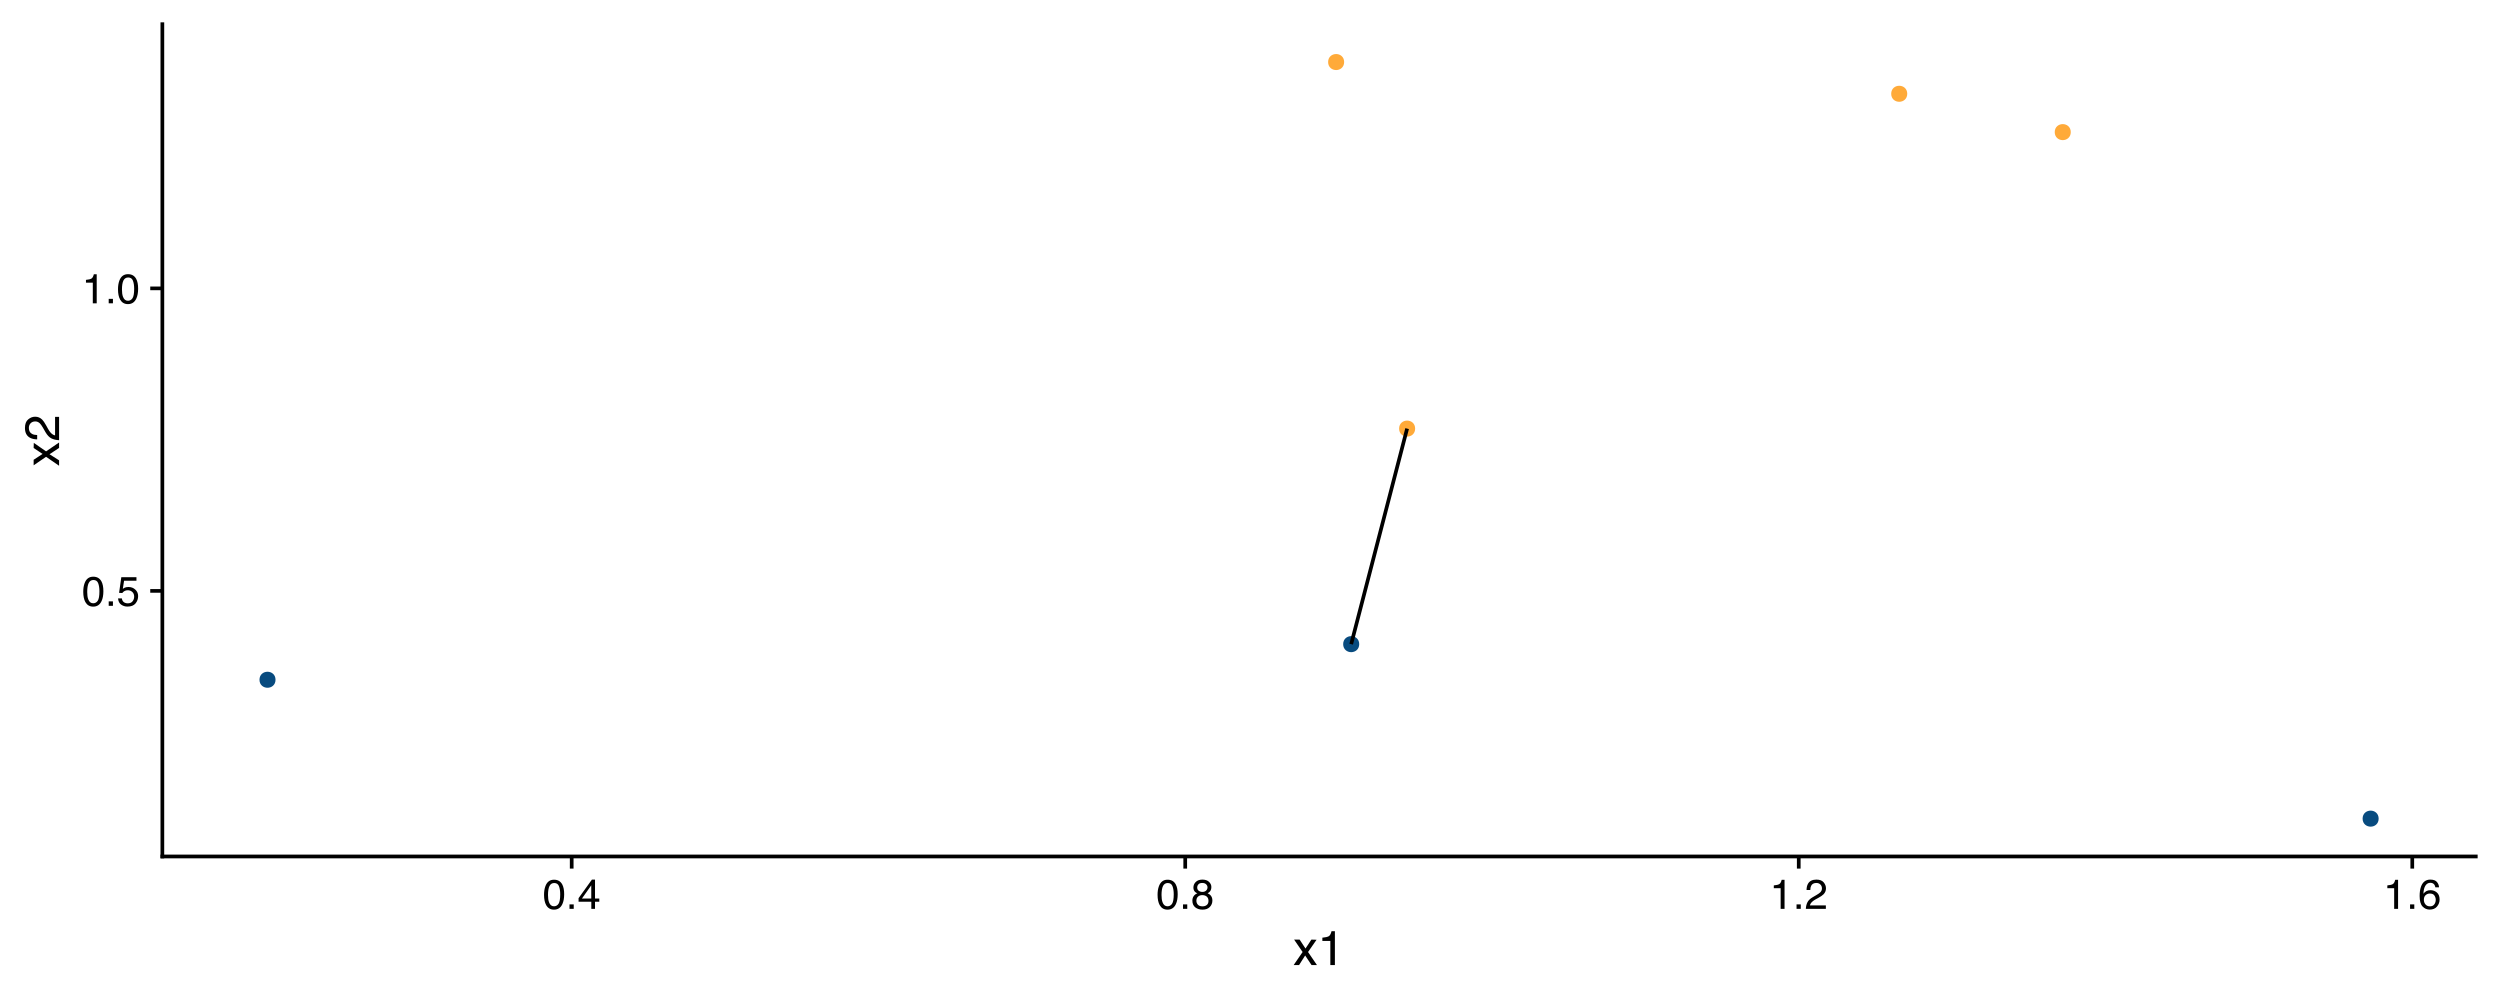
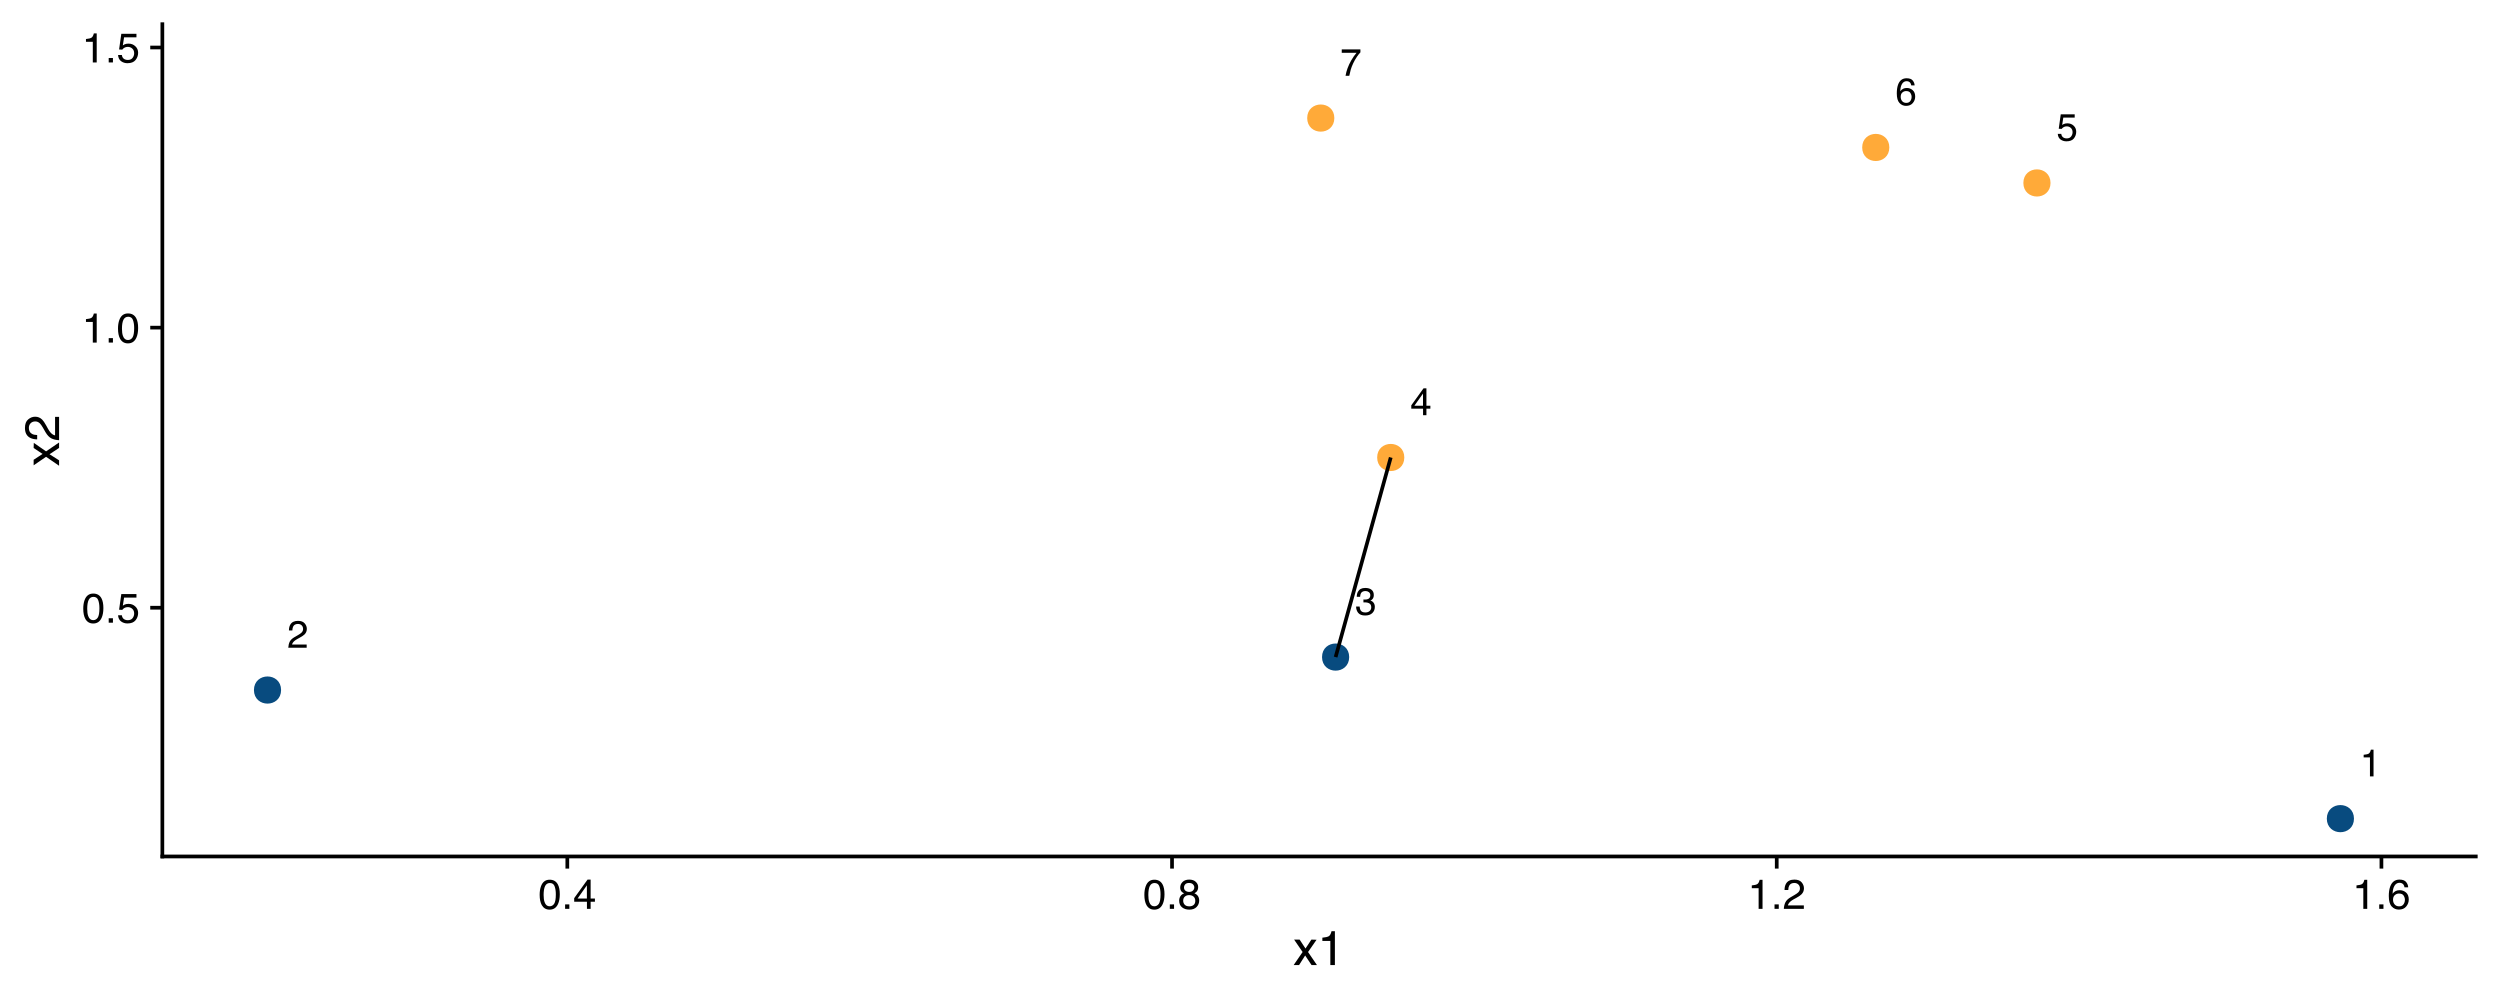
<svg xmlns="http://www.w3.org/2000/svg" xmlns:xlink="http://www.w3.org/1999/xlink" width="720pt" height="288pt" viewBox="0 0 720 288" version="1.1">
  <defs>
    <g>
      <symbol overflow="visible" id="glyph0-0">
+         <path style="stroke:none;" d="M 0.359 0 L 0.359 -7.922 L 6.641 -7.922 L 6.641 0 Z M 5.656 -1 L 5.656 -6.938 L 1.344 -6.938 L 1.344 -1 Z M 5.656 -1 " />
+       </symbol>
+       <symbol overflow="visible" id="glyph0-1">
+         <path style="stroke:none;" d="M 1.062 -5.469 L 1.062 -6.219 C 1.758 -6.281 2.242 -6.391 2.516 -6.547 C 2.797 -6.711 3.004 -7.094 3.141 -7.688 L 3.906 -7.688 L 3.906 0 L 2.875 0 L 2.875 -5.469 Z M 1.062 -5.469 " />
+       </symbol>
+       <symbol overflow="visible" id="glyph0-2">
+         <path style="stroke:none;" d="M 0.344 0 C 0.383 -0.664 0.52 -1.242 0.75 -1.734 C 0.988 -2.223 1.457 -2.672 2.156 -3.078 L 3.188 -3.672 C 3.656 -3.941 3.984 -4.176 4.172 -4.375 C 4.461 -4.664 4.609 -5.004 4.609 -5.391 C 4.609 -5.836 4.473 -6.191 4.203 -6.453 C 3.93 -6.723 3.57 -6.859 3.125 -6.859 C 2.457 -6.859 2 -6.609 1.75 -6.109 C 1.613 -5.836 1.535 -5.461 1.516 -4.984 L 0.531 -4.984 C 0.539 -5.66 0.664 -6.207 0.906 -6.625 C 1.32 -7.375 2.066 -7.75 3.141 -7.75 C 4.016 -7.75 4.656 -7.508 5.062 -7.031 C 5.477 -6.551 5.688 -6.02 5.688 -5.438 C 5.688 -4.82 5.469 -4.289 5.031 -3.844 C 4.781 -3.594 4.328 -3.285 3.672 -2.922 L 2.938 -2.516 C 2.582 -2.316 2.305 -2.129 2.109 -1.953 C 1.742 -1.641 1.516 -1.297 1.422 -0.922 L 5.641 -0.922 L 5.641 0 Z M 0.344 0 " />
+       </symbol>
+       <symbol overflow="visible" id="glyph0-3">
+         <path style="stroke:none;" d="M 2.875 0.203 C 1.957 0.203 1.289 -0.047 0.875 -0.547 C 0.469 -1.047 0.266 -1.656 0.266 -2.375 L 1.281 -2.375 C 1.32 -1.875 1.414 -1.508 1.562 -1.281 C 1.812 -0.875 2.266 -0.672 2.922 -0.672 C 3.43 -0.672 3.844 -0.805 4.156 -1.078 C 4.469 -1.359 4.625 -1.711 4.625 -2.141 C 4.625 -2.672 4.457 -3.039 4.125 -3.25 C 3.801 -3.469 3.348 -3.578 2.766 -3.578 C 2.703 -3.578 2.633 -3.578 2.562 -3.578 C 2.5 -3.578 2.438 -3.57 2.375 -3.562 L 2.375 -4.422 C 2.477 -4.41 2.562 -4.398 2.625 -4.391 C 2.695 -4.391 2.77 -4.391 2.844 -4.391 C 3.207 -4.391 3.508 -4.445 3.75 -4.562 C 4.156 -4.77 4.359 -5.129 4.359 -5.641 C 4.359 -6.023 4.219 -6.32 3.938 -6.531 C 3.664 -6.738 3.352 -6.844 3 -6.844 C 2.344 -6.844 1.895 -6.629 1.656 -6.203 C 1.52 -5.961 1.441 -5.625 1.422 -5.188 L 0.453 -5.188 C 0.453 -5.758 0.566 -6.25 0.797 -6.656 C 1.191 -7.375 1.891 -7.734 2.891 -7.734 C 3.68 -7.734 4.289 -7.555 4.719 -7.203 C 5.145 -6.859 5.359 -6.352 5.359 -5.688 C 5.359 -5.207 5.234 -4.82 4.984 -4.531 C 4.828 -4.344 4.625 -4.195 4.375 -4.094 C 4.781 -3.988 5.094 -3.773 5.312 -3.453 C 5.539 -3.141 5.656 -2.75 5.656 -2.281 C 5.656 -1.551 5.41 -0.953 4.922 -0.484 C 4.441 -0.023 3.758 0.203 2.875 0.203 Z M 2.875 0.203 " />
+       </symbol>
+       <symbol overflow="visible" id="glyph0-4">
+         <path style="stroke:none;" d="M 3.656 -2.734 L 3.656 -6.234 L 1.172 -2.734 Z M 3.672 0 L 3.672 -1.891 L 0.281 -1.891 L 0.281 -2.844 L 3.812 -7.75 L 4.641 -7.75 L 4.641 -2.734 L 5.781 -2.734 L 5.781 -1.891 L 4.641 -1.891 L 4.641 0 Z M 3.672 0 " />
+       </symbol>
+       <symbol overflow="visible" id="glyph0-5">
+         <path style="stroke:none;" d="M 1.359 -1.969 C 1.43 -1.414 1.691 -1.031 2.141 -0.812 C 2.367 -0.707 2.633 -0.656 2.938 -0.656 C 3.508 -0.656 3.93 -0.836 4.203 -1.203 C 4.484 -1.578 4.625 -1.984 4.625 -2.422 C 4.625 -2.961 4.457 -3.379 4.125 -3.672 C 3.801 -3.973 3.41 -4.125 2.953 -4.125 C 2.617 -4.125 2.332 -4.055 2.094 -3.922 C 1.852 -3.797 1.648 -3.617 1.484 -3.391 L 0.641 -3.438 L 1.219 -7.594 L 5.234 -7.594 L 5.234 -6.656 L 1.953 -6.656 L 1.625 -4.516 C 1.801 -4.648 1.973 -4.75 2.141 -4.812 C 2.422 -4.938 2.754 -5 3.141 -5 C 3.848 -5 4.445 -4.77 4.938 -4.312 C 5.426 -3.852 5.672 -3.273 5.672 -2.578 C 5.672 -1.848 5.445 -1.203 5 -0.641 C 4.551 -0.086 3.832 0.188 2.844 0.188 C 2.207 0.188 1.645 0.008 1.156 -0.344 C 0.676 -0.695 0.41 -1.238 0.359 -1.969 Z M 1.359 -1.969 " />
+       </symbol>
+       <symbol overflow="visible" id="glyph0-6">
+         <path style="stroke:none;" d="M 3.234 -7.75 C 4.098 -7.75 4.695 -7.523 5.031 -7.078 C 5.375 -6.629 5.547 -6.172 5.547 -5.703 L 4.578 -5.703 C 4.523 -6.004 4.438 -6.242 4.312 -6.422 C 4.07 -6.742 3.719 -6.906 3.25 -6.906 C 2.707 -6.906 2.273 -6.656 1.953 -6.156 C 1.629 -5.656 1.453 -4.938 1.422 -4 C 1.641 -4.32 1.922 -4.566 2.266 -4.734 C 2.566 -4.879 2.91 -4.953 3.297 -4.953 C 3.941 -4.953 4.504 -4.742 4.984 -4.328 C 5.473 -3.91 5.719 -3.289 5.719 -2.469 C 5.719 -1.77 5.488 -1.148 5.031 -0.609 C 4.57 -0.066 3.922 0.203 3.078 0.203 C 2.348 0.203 1.723 -0.07 1.203 -0.625 C 0.68 -1.176 0.422 -2.098 0.422 -3.391 C 0.422 -4.348 0.535 -5.164 0.766 -5.844 C 1.211 -7.113 2.035 -7.75 3.234 -7.75 Z M 3.156 -0.656 C 3.664 -0.656 4.047 -0.828 4.297 -1.172 C 4.555 -1.516 4.688 -1.922 4.688 -2.391 C 4.688 -2.785 4.57 -3.16 4.344 -3.516 C 4.113 -3.879 3.703 -4.062 3.109 -4.062 C 2.691 -4.062 2.328 -3.922 2.016 -3.641 C 1.703 -3.367 1.547 -2.953 1.547 -2.391 C 1.547 -1.898 1.688 -1.488 1.969 -1.156 C 2.258 -0.82 2.656 -0.656 3.156 -0.656 Z M 3.156 -0.656 " />
+       </symbol>
+       <symbol overflow="visible" id="glyph0-7">
+         <path style="stroke:none;" d="M 5.781 -7.594 L 5.781 -6.75 C 5.531 -6.508 5.195 -6.086 4.781 -5.484 C 4.375 -4.891 4.008 -4.25 3.688 -3.562 C 3.375 -2.883 3.141 -2.27 2.984 -1.719 C 2.879 -1.363 2.742 -0.789 2.578 0 L 1.5 0 C 1.75 -1.477 2.289 -2.945 3.125 -4.406 C 3.613 -5.258 4.129 -6 4.672 -6.625 L 0.406 -6.625 L 0.406 -7.594 Z M 5.781 -7.594 " />
+       </symbol>
+       <symbol overflow="visible" id="glyph1-0">
        <path style="stroke:none;" d="M 0.391 0 L 0.391 -8.609 L 7.219 -8.609 L 7.219 0 Z M 6.141 -1.078 L 6.141 -7.531 L 1.469 -7.531 L 1.469 -1.078 Z M 6.141 -1.078 " />
      </symbol>
-       <symbol overflow="visible" id="glyph0-1">
+       <symbol overflow="visible" id="glyph1-1">
        <path style="stroke:none;" d="M 3.25 -8.391 C 4.332 -8.391 5.117 -7.941 5.609 -7.047 C 5.984 -6.359 6.172 -5.41 6.172 -4.203 C 6.172 -3.066 6 -2.125 5.656 -1.375 C 5.164 -0.301 4.359 0.234 3.234 0.234 C 2.234 0.234 1.484 -0.203 0.984 -1.078 C 0.578 -1.816 0.375 -2.801 0.375 -4.031 C 0.375 -4.977 0.5 -5.797 0.75 -6.484 C 1.207 -7.754 2.039 -8.391 3.25 -8.391 Z M 3.234 -0.734 C 3.785 -0.734 4.223 -0.973 4.547 -1.453 C 4.867 -1.941 5.031 -2.848 5.031 -4.172 C 5.031 -5.117 4.91 -5.898 4.672 -6.516 C 4.441 -7.129 3.988 -7.438 3.312 -7.438 C 2.688 -7.438 2.227 -7.145 1.938 -6.562 C 1.656 -5.977 1.516 -5.117 1.516 -3.984 C 1.516 -3.129 1.609 -2.441 1.797 -1.922 C 2.078 -1.129 2.555 -0.734 3.234 -0.734 Z M 3.234 -0.734 " />
      </symbol>
-       <symbol overflow="visible" id="glyph0-2">
+       <symbol overflow="visible" id="glyph1-2">
        <path style="stroke:none;" d="M 1.031 -1.281 L 2.25 -1.281 L 2.25 0 L 1.031 0 Z M 1.031 -1.281 " />
      </symbol>
-       <symbol overflow="visible" id="glyph0-3">
+       <symbol overflow="visible" id="glyph1-3">
        <path style="stroke:none;" d="M 1.484 -2.141 C 1.555 -1.535 1.836 -1.117 2.328 -0.891 C 2.578 -0.773 2.863 -0.719 3.188 -0.719 C 3.812 -0.719 4.273 -0.914 4.578 -1.312 C 4.879 -1.707 5.031 -2.148 5.031 -2.641 C 5.031 -3.223 4.848 -3.676 4.484 -4 C 4.129 -4.32 3.703 -4.484 3.203 -4.484 C 2.836 -4.484 2.523 -4.41 2.266 -4.266 C 2.004 -4.129 1.785 -3.938 1.609 -3.688 L 0.688 -3.734 L 1.328 -8.25 L 5.688 -8.25 L 5.688 -7.234 L 2.125 -7.234 L 1.766 -4.906 C 1.961 -5.051 2.148 -5.16 2.328 -5.234 C 2.641 -5.359 3 -5.422 3.406 -5.422 C 4.176 -5.422 4.828 -5.172 5.359 -4.672 C 5.898 -4.18 6.172 -3.555 6.172 -2.797 C 6.172 -2.004 5.922 -1.301 5.422 -0.688 C 4.93 -0.082 4.148 0.219 3.078 0.219 C 2.398 0.219 1.797 0.023 1.266 -0.359 C 0.742 -0.742 0.453 -1.336 0.391 -2.141 Z M 1.484 -2.141 " />
      </symbol>
-       <symbol overflow="visible" id="glyph0-4">
+       <symbol overflow="visible" id="glyph1-4">
        <path style="stroke:none;" d="M 1.156 -5.938 L 1.156 -6.75 C 1.914 -6.82 2.441 -6.945 2.734 -7.125 C 3.035 -7.301 3.266 -7.711 3.422 -8.359 L 4.25 -8.359 L 4.25 0 L 3.125 0 L 3.125 -5.938 Z M 1.156 -5.938 " />
      </symbol>
-       <symbol overflow="visible" id="glyph0-5">
+       <symbol overflow="visible" id="glyph1-5">
        <path style="stroke:none;" d="M 3.969 -2.969 L 3.969 -6.781 L 1.281 -2.969 Z M 3.984 0 L 3.984 -2.047 L 0.312 -2.047 L 0.312 -3.078 L 4.156 -8.422 L 5.047 -8.422 L 5.047 -2.969 L 6.281 -2.969 L 6.281 -2.047 L 5.047 -2.047 L 5.047 0 Z M 3.984 0 " />
      </symbol>
-       <symbol overflow="visible" id="glyph0-6">
+       <symbol overflow="visible" id="glyph1-6">
        <path style="stroke:none;" d="M 3.266 -4.875 C 3.734 -4.875 4.098 -5.004 4.359 -5.266 C 4.617 -5.523 4.75 -5.832 4.75 -6.188 C 4.75 -6.5 4.625 -6.785 4.375 -7.047 C 4.125 -7.316 3.742 -7.453 3.234 -7.453 C 2.723 -7.453 2.352 -7.316 2.125 -7.047 C 1.895 -6.785 1.781 -6.484 1.781 -6.141 C 1.781 -5.742 1.926 -5.43 2.219 -5.203 C 2.52 -4.984 2.867 -4.875 3.266 -4.875 Z M 3.328 -0.719 C 3.816 -0.719 4.223 -0.848 4.547 -1.109 C 4.867 -1.379 5.031 -1.773 5.031 -2.297 C 5.031 -2.836 4.863 -3.25 4.531 -3.531 C 4.195 -3.812 3.77 -3.953 3.25 -3.953 C 2.75 -3.953 2.336 -3.805 2.016 -3.516 C 1.703 -3.234 1.547 -2.836 1.547 -2.328 C 1.547 -1.891 1.691 -1.508 1.984 -1.188 C 2.273 -0.875 2.723 -0.719 3.328 -0.719 Z M 1.828 -4.469 C 1.535 -4.594 1.305 -4.738 1.141 -4.906 C 0.836 -5.219 0.688 -5.625 0.688 -6.125 C 0.688 -6.75 0.91 -7.285 1.359 -7.734 C 1.816 -8.191 2.457 -8.422 3.281 -8.422 C 4.094 -8.422 4.723 -8.207 5.172 -7.781 C 5.629 -7.352 5.859 -6.859 5.859 -6.297 C 5.859 -5.773 5.727 -5.348 5.469 -5.016 C 5.32 -4.836 5.094 -4.66 4.781 -4.484 C 5.125 -4.328 5.395 -4.145 5.594 -3.938 C 5.969 -3.539 6.156 -3.031 6.156 -2.406 C 6.156 -1.664 5.906 -1.039 5.406 -0.531 C 4.914 -0.02 4.219 0.234 3.312 0.234 C 2.488 0.234 1.797 0.016 1.234 -0.422 C 0.672 -0.867 0.391 -1.516 0.391 -2.359 C 0.391 -2.848 0.508 -3.273 0.75 -3.641 C 0.988 -4.004 1.348 -4.281 1.828 -4.469 Z M 1.828 -4.469 " />
      </symbol>
-       <symbol overflow="visible" id="glyph0-7">
+       <symbol overflow="visible" id="glyph1-7">
        <path style="stroke:none;" d="M 0.375 0 C 0.414 -0.719 0.566 -1.344 0.828 -1.875 C 1.086 -2.414 1.594 -2.906 2.344 -3.344 L 3.469 -4 C 3.969 -4.289 4.32 -4.539 4.531 -4.75 C 4.852 -5.07 5.016 -5.441 5.016 -5.859 C 5.016 -6.348 4.863 -6.734 4.562 -7.016 C 4.27 -7.305 3.883 -7.453 3.406 -7.453 C 2.676 -7.453 2.176 -7.18 1.906 -6.641 C 1.75 -6.336 1.664 -5.93 1.656 -5.422 L 0.578 -5.422 C 0.586 -6.148 0.723 -6.742 0.984 -7.203 C 1.441 -8.016 2.25 -8.422 3.406 -8.422 C 4.363 -8.422 5.062 -8.16 5.5 -7.641 C 5.945 -7.117 6.172 -6.539 6.172 -5.906 C 6.172 -5.238 5.938 -4.664 5.469 -4.188 C 5.195 -3.906 4.707 -3.566 4 -3.172 L 3.188 -2.734 C 2.812 -2.523 2.516 -2.32 2.297 -2.125 C 1.898 -1.789 1.648 -1.414 1.547 -1 L 6.141 -1 L 6.141 0 Z M 0.375 0 " />
      </symbol>
-       <symbol overflow="visible" id="glyph0-8">
+       <symbol overflow="visible" id="glyph1-8">
        <path style="stroke:none;" d="M 3.516 -8.422 C 4.453 -8.422 5.102 -8.176 5.469 -7.688 C 5.844 -7.207 6.031 -6.707 6.031 -6.188 L 4.984 -6.188 C 4.922 -6.52 4.82 -6.781 4.688 -6.969 C 4.426 -7.32 4.039 -7.5 3.531 -7.5 C 2.938 -7.5 2.461 -7.223 2.109 -6.672 C 1.766 -6.129 1.578 -5.352 1.547 -4.344 C 1.785 -4.695 2.086 -4.961 2.453 -5.141 C 2.785 -5.297 3.16 -5.375 3.578 -5.375 C 4.285 -5.375 4.898 -5.148 5.422 -4.703 C 5.941 -4.254 6.203 -3.582 6.203 -2.688 C 6.203 -1.926 5.953 -1.25 5.453 -0.656 C 4.961 -0.07 4.258 0.219 3.344 0.219 C 2.551 0.219 1.867 -0.078 1.297 -0.672 C 0.734 -1.273 0.453 -2.281 0.453 -3.688 C 0.453 -4.727 0.578 -5.613 0.828 -6.344 C 1.316 -7.727 2.211 -8.422 3.516 -8.422 Z M 3.438 -0.719 C 3.988 -0.719 4.398 -0.906 4.672 -1.281 C 4.953 -1.656 5.094 -2.098 5.094 -2.609 C 5.094 -3.035 4.969 -3.441 4.719 -3.828 C 4.477 -4.211 4.031 -4.406 3.375 -4.406 C 2.926 -4.406 2.531 -4.254 2.188 -3.953 C 1.844 -3.66 1.672 -3.211 1.672 -2.609 C 1.672 -2.078 1.828 -1.629 2.141 -1.266 C 2.453 -0.898 2.883 -0.719 3.438 -0.719 Z M 3.438 -0.719 " />
      </symbol>
-       <symbol overflow="visible" id="glyph1-0">
+       <symbol overflow="visible" id="glyph2-0">
        <path style="stroke:none;" d="M 0.453 0 L 0.453 -10.047 L 8.422 -10.047 L 8.422 0 Z M 7.172 -1.266 L 7.172 -8.781 L 1.703 -8.781 L 1.703 -1.266 Z M 7.172 -1.266 " />
      </symbol>
-       <symbol overflow="visible" id="glyph1-1">
+       <symbol overflow="visible" id="glyph2-1">
        <path style="stroke:none;" d="M 0.203 -7.328 L 1.797 -7.328 L 3.484 -4.75 L 5.188 -7.328 L 6.672 -7.281 L 4.219 -3.75 L 6.781 0 L 5.219 0 L 3.391 -2.75 L 1.641 0 L 0.078 0 L 2.656 -3.75 Z M 0.203 -7.328 " />
      </symbol>
-       <symbol overflow="visible" id="glyph1-2">
+       <symbol overflow="visible" id="glyph2-2">
        <path style="stroke:none;" d="M 1.344 -6.938 L 1.344 -7.875 C 2.227 -7.957 2.844 -8.098 3.188 -8.297 C 3.539 -8.504 3.805 -8.988 3.984 -9.75 L 4.953 -9.75 L 4.953 0 L 3.641 0 L 3.641 -6.938 Z M 1.344 -6.938 " />
      </symbol>
-       <symbol overflow="visible" id="glyph2-0">
+       <symbol overflow="visible" id="glyph3-0">
        <path style="stroke:none;" d="M 0 -0.453 L -10.047 -0.453 L -10.047 -8.422 L 0 -8.422 Z M -1.266 -7.172 L -8.781 -7.172 L -8.781 -1.703 L -1.266 -1.703 Z M -1.266 -7.172 " />
      </symbol>
-       <symbol overflow="visible" id="glyph2-1">
+       <symbol overflow="visible" id="glyph3-1">
        <path style="stroke:none;" d="M -7.328 -0.203 L -7.328 -1.797 L -4.75 -3.484 L -7.328 -5.188 L -7.281 -6.672 L -3.75 -4.219 L 0 -6.781 L 0 -5.219 L -2.75 -3.391 L 0 -1.641 L 0 -0.078 L -3.75 -2.656 Z M -7.328 -0.203 " />
      </symbol>
-       <symbol overflow="visible" id="glyph2-2">
+       <symbol overflow="visible" id="glyph3-2">
        <path style="stroke:none;" d="M 0 -0.438 C -0.844 -0.477 -1.578 -0.648 -2.203 -0.953 C -2.828 -1.266 -3.395 -1.859 -3.906 -2.734 L -4.656 -4.047 C -5 -4.629 -5.289 -5.039 -5.531 -5.281 C -5.914 -5.656 -6.352 -5.844 -6.844 -5.844 C -7.406 -5.844 -7.852 -5.672 -8.188 -5.328 C -8.531 -4.984 -8.703 -4.531 -8.703 -3.969 C -8.703 -3.125 -8.379 -2.539 -7.734 -2.219 C -7.391 -2.039 -6.914 -1.941 -6.312 -1.922 L -6.312 -0.672 C -7.164 -0.691 -7.863 -0.852 -8.406 -1.156 C -9.352 -1.688 -9.828 -2.625 -9.828 -3.969 C -9.828 -5.094 -9.52 -5.91 -8.906 -6.422 C -8.301 -6.941 -7.629 -7.203 -6.891 -7.203 C -6.109 -7.203 -5.438 -6.926 -4.875 -6.375 C -4.551 -6.062 -4.16 -5.488 -3.703 -4.656 L -3.188 -3.719 C -2.938 -3.281 -2.703 -2.93 -2.484 -2.672 C -2.086 -2.211 -1.645 -1.926 -1.156 -1.812 L -1.156 -7.156 L 0 -7.156 Z M 0 -0.438 " />
      </symbol>
    </g>
  </defs>
-   <g id="surface559">
+   <g id="surface1509">
    <rect x="0" y="0" width="720" height="288" style="fill:rgb(100%,100%,100%);fill-opacity:1;stroke:none;" />
-     <path style="fill-rule:nonzero;fill:rgb(3.137%,29.412%,49.804%);fill-opacity:1;stroke-width:0.709;stroke-linecap:round;stroke-linejoin:round;stroke:rgb(3.137%,29.412%,49.804%);stroke-opacity:1;stroke-miterlimit:10;" d="M 684.695 235.77 C 684.695 238.375 680.785 238.375 680.785 235.77 C 680.785 233.16 684.695 233.16 684.695 235.77 " />
-     <path style="fill-rule:nonzero;fill:rgb(3.137%,29.412%,49.804%);fill-opacity:1;stroke-width:0.709;stroke-linecap:round;stroke-linejoin:round;stroke:rgb(3.137%,29.412%,49.804%);stroke-opacity:1;stroke-miterlimit:10;" d="M 78.996 195.77 C 78.996 198.375 75.086 198.375 75.086 195.77 C 75.086 193.164 78.996 193.164 78.996 195.77 " />
-     <path style="fill-rule:nonzero;fill:rgb(3.137%,29.412%,49.804%);fill-opacity:1;stroke-width:0.709;stroke-linecap:round;stroke-linejoin:round;stroke:rgb(3.137%,29.412%,49.804%);stroke-opacity:1;stroke-miterlimit:10;" d="M 391.098 185.516 C 391.098 188.125 387.188 188.125 387.188 185.516 C 387.188 182.91 391.098 182.91 391.098 185.516 " />
-     <path style="fill-rule:nonzero;fill:rgb(100%,66.667%,22.353%);fill-opacity:1;stroke-width:0.709;stroke-linecap:round;stroke-linejoin:round;stroke:rgb(100%,66.667%,22.353%);stroke-opacity:1;stroke-miterlimit:10;" d="M 407.207 123.438 C 407.207 126.043 403.297 126.043 403.297 123.438 C 403.297 120.832 407.207 120.832 407.207 123.438 " />
-     <path style="fill-rule:nonzero;fill:rgb(100%,66.667%,22.353%);fill-opacity:1;stroke-width:0.709;stroke-linecap:round;stroke-linejoin:round;stroke:rgb(100%,66.667%,22.353%);stroke-opacity:1;stroke-miterlimit:10;" d="M 596.027 38.051 C 596.027 40.656 592.117 40.656 592.117 38.051 C 592.117 35.445 596.027 35.445 596.027 38.051 " />
-     <path style="fill-rule:nonzero;fill:rgb(100%,66.667%,22.353%);fill-opacity:1;stroke-width:0.709;stroke-linecap:round;stroke-linejoin:round;stroke:rgb(100%,66.667%,22.353%);stroke-opacity:1;stroke-miterlimit:10;" d="M 548.93 27.008 C 548.93 29.613 545.02 29.613 545.02 27.008 C 545.02 24.402 548.93 24.402 548.93 27.008 " />
-     <path style="fill-rule:nonzero;fill:rgb(100%,66.667%,22.353%);fill-opacity:1;stroke-width:0.709;stroke-linecap:round;stroke-linejoin:round;stroke:rgb(100%,66.667%,22.353%);stroke-opacity:1;stroke-miterlimit:10;" d="M 386.758 17.867 C 386.758 20.477 382.852 20.477 382.852 17.867 C 382.852 15.262 386.758 15.262 386.758 17.867 " />
-     <path style="fill:none;stroke-width:1.067;stroke-linecap:butt;stroke-linejoin:round;stroke:rgb(0%,0%,0%);stroke-opacity:1;stroke-miterlimit:10;" d="M 389.141 185.516 L 405.25 123.438 " />
+     <path style="fill-rule:nonzero;fill:rgb(3.137%,29.412%,49.804%);fill-opacity:1;stroke-width:0.709;stroke-linecap:round;stroke-linejoin:round;stroke:rgb(3.137%,29.412%,49.804%);stroke-opacity:1;stroke-miterlimit:10;" d="M 677.59 235.77 C 677.59 240.508 670.477 240.508 670.477 235.77 C 670.477 231.027 677.59 231.027 677.59 235.77 " />
+     <path style="fill-rule:nonzero;fill:rgb(3.137%,29.412%,49.804%);fill-opacity:1;stroke-width:0.709;stroke-linecap:round;stroke-linejoin:round;stroke:rgb(3.137%,29.412%,49.804%);stroke-opacity:1;stroke-miterlimit:10;" d="M 80.598 198.73 C 80.598 203.473 73.488 203.473 73.488 198.73 C 73.488 193.992 80.598 193.992 80.598 198.73 " />
+     <path style="fill-rule:nonzero;fill:rgb(3.137%,29.412%,49.804%);fill-opacity:1;stroke-width:0.709;stroke-linecap:round;stroke-linejoin:round;stroke:rgb(3.137%,29.412%,49.804%);stroke-opacity:1;stroke-miterlimit:10;" d="M 388.211 189.238 C 388.211 193.98 381.098 193.98 381.098 189.238 C 381.098 184.5 388.211 184.5 388.211 189.238 " />
+     <path style="fill-rule:nonzero;fill:rgb(100%,66.667%,22.353%);fill-opacity:1;stroke-width:0.709;stroke-linecap:round;stroke-linejoin:round;stroke:rgb(100%,66.667%,22.353%);stroke-opacity:1;stroke-miterlimit:10;" d="M 404.086 131.758 C 404.086 136.496 396.977 136.496 396.977 131.758 C 396.977 127.016 404.086 127.016 404.086 131.758 " />
+     <path style="fill-rule:nonzero;fill:rgb(100%,66.667%,22.353%);fill-opacity:1;stroke-width:0.709;stroke-linecap:round;stroke-linejoin:round;stroke:rgb(100%,66.667%,22.353%);stroke-opacity:1;stroke-miterlimit:10;" d="M 590.195 52.691 C 590.195 57.43 583.082 57.43 583.082 52.691 C 583.082 47.949 590.195 47.949 590.195 52.691 " />
+     <path style="fill-rule:nonzero;fill:rgb(100%,66.667%,22.353%);fill-opacity:1;stroke-width:0.709;stroke-linecap:round;stroke-linejoin:round;stroke:rgb(100%,66.667%,22.353%);stroke-opacity:1;stroke-miterlimit:10;" d="M 543.773 42.465 C 543.773 47.207 536.664 47.207 536.664 42.465 C 536.664 37.727 543.773 37.727 543.773 42.465 " />
+     <path style="fill-rule:nonzero;fill:rgb(100%,66.667%,22.353%);fill-opacity:1;stroke-width:0.709;stroke-linecap:round;stroke-linejoin:round;stroke:rgb(100%,66.667%,22.353%);stroke-opacity:1;stroke-miterlimit:10;" d="M 383.934 34.004 C 383.934 38.746 376.824 38.746 376.824 34.004 C 376.824 29.262 383.934 29.262 383.934 34.004 " />
+     <path style="fill:none;stroke-width:1.067;stroke-linecap:butt;stroke-linejoin:round;stroke:rgb(0%,0%,0%);stroke-opacity:1;stroke-miterlimit:10;" d="M 384.656 189.238 L 400.531 131.758 " />
+     <g style="fill:rgb(0%,0%,0%);fill-opacity:1;">
+       <use xlink:href="#glyph0-1" x="679.672" y="223.594" />
+     </g>
+     <g style="fill:rgb(0%,0%,0%);fill-opacity:1;">
+       <use xlink:href="#glyph0-2" x="82.68" y="186.555" />
+     </g>
+     <g style="fill:rgb(0%,0%,0%);fill-opacity:1;">
+       <use xlink:href="#glyph0-3" x="390.293" y="177.062" />
+     </g>
+     <g style="fill:rgb(0%,0%,0%);fill-opacity:1;">
+       <use xlink:href="#glyph0-4" x="406.168" y="119.582" />
+     </g>
+     <g style="fill:rgb(0%,0%,0%);fill-opacity:1;">
+       <use xlink:href="#glyph0-5" x="592.277" y="40.516" />
+     </g>
+     <g style="fill:rgb(0%,0%,0%);fill-opacity:1;">
+       <use xlink:href="#glyph0-6" x="545.855" y="30.289" />
+     </g>
+     <g style="fill:rgb(0%,0%,0%);fill-opacity:1;">
+       <use xlink:href="#glyph0-7" x="386.016" y="21.828" />
+     </g>
    <path style="fill:none;stroke-width:1.067;stroke-linecap:square;stroke-linejoin:round;stroke:rgb(0%,0%,0%);stroke-opacity:1;stroke-miterlimit:10;" d="M 46.758 246.664 L 46.758 6.973 " />
    <g style="fill:rgb(0%,0%,0%);fill-opacity:1;">
-       <use xlink:href="#glyph0-1" x="23.602" y="174.477" />
-       <use xlink:href="#glyph0-2" x="30.275" y="174.477" />
-       <use xlink:href="#glyph0-3" x="33.609" y="174.477" />
+       <use xlink:href="#glyph1-1" x="23.602" y="179.336" />
+       <use xlink:href="#glyph1-2" x="30.275" y="179.336" />
+       <use xlink:href="#glyph1-3" x="33.609" y="179.336" />
    </g>
    <g style="fill:rgb(0%,0%,0%);fill-opacity:1;">
-       <use xlink:href="#glyph0-4" x="23.602" y="87.352" />
-       <use xlink:href="#glyph0-2" x="30.275" y="87.352" />
-       <use xlink:href="#glyph0-1" x="33.609" y="87.352" />
-     </g>
-     <path style="fill:none;stroke-width:1.067;stroke-linecap:butt;stroke-linejoin:round;stroke:rgb(0%,0%,0%);stroke-opacity:1;stroke-miterlimit:10;" d="M 43.27 170.176 L 46.758 170.176 " />
-     <path style="fill:none;stroke-width:1.067;stroke-linecap:butt;stroke-linejoin:round;stroke:rgb(0%,0%,0%);stroke-opacity:1;stroke-miterlimit:10;" d="M 43.27 83.047 L 46.758 83.047 " />
-     <path style="fill:none;stroke-width:1.067;stroke-linecap:square;stroke-linejoin:round;stroke:rgb(0%,0%,0%);stroke-opacity:1;stroke-miterlimit:10;" d="M 46.758 246.664 L 713.027 246.664 " />
-     <path style="fill:none;stroke-width:1.067;stroke-linecap:butt;stroke-linejoin:round;stroke:rgb(0%,0%,0%);stroke-opacity:1;stroke-miterlimit:10;" d="M 164.648 250.148 L 164.648 246.664 " />
-     <path style="fill:none;stroke-width:1.067;stroke-linecap:butt;stroke-linejoin:round;stroke:rgb(0%,0%,0%);stroke-opacity:1;stroke-miterlimit:10;" d="M 341.344 250.148 L 341.344 246.664 " />
-     <path style="fill:none;stroke-width:1.067;stroke-linecap:butt;stroke-linejoin:round;stroke:rgb(0%,0%,0%);stroke-opacity:1;stroke-miterlimit:10;" d="M 518.039 250.148 L 518.039 246.664 " />
-     <path style="fill:none;stroke-width:1.067;stroke-linecap:butt;stroke-linejoin:round;stroke:rgb(0%,0%,0%);stroke-opacity:1;stroke-miterlimit:10;" d="M 694.734 250.148 L 694.734 246.664 " />
-     <g style="fill:rgb(0%,0%,0%);fill-opacity:1;">
-       <use xlink:href="#glyph0-1" x="156.309" y="261.746" />
-       <use xlink:href="#glyph0-2" x="162.982" y="261.746" />
-       <use xlink:href="#glyph0-5" x="166.316" y="261.746" />
+       <use xlink:href="#glyph1-4" x="23.602" y="98.66" />
+       <use xlink:href="#glyph1-2" x="30.275" y="98.66" />
+       <use xlink:href="#glyph1-1" x="33.609" y="98.66" />
    </g>
    <g style="fill:rgb(0%,0%,0%);fill-opacity:1;">
-       <use xlink:href="#glyph0-1" x="333.004" y="261.746" />
-       <use xlink:href="#glyph0-2" x="339.678" y="261.746" />
-       <use xlink:href="#glyph0-6" x="343.012" y="261.746" />
+       <use xlink:href="#glyph1-4" x="23.602" y="17.984" />
+       <use xlink:href="#glyph1-2" x="30.275" y="17.984" />
+       <use xlink:href="#glyph1-3" x="33.609" y="17.984" />
+     </g>
+     <path style="fill:none;stroke-width:1.067;stroke-linecap:butt;stroke-linejoin:round;stroke:rgb(0%,0%,0%);stroke-opacity:1;stroke-miterlimit:10;" d="M 43.27 175.031 L 46.758 175.031 " />
+     <path style="fill:none;stroke-width:1.067;stroke-linecap:butt;stroke-linejoin:round;stroke:rgb(0%,0%,0%);stroke-opacity:1;stroke-miterlimit:10;" d="M 43.27 94.355 L 46.758 94.355 " />
+     <path style="fill:none;stroke-width:1.067;stroke-linecap:butt;stroke-linejoin:round;stroke:rgb(0%,0%,0%);stroke-opacity:1;stroke-miterlimit:10;" d="M 43.27 13.68 L 46.758 13.68 " />
+     <path style="fill:none;stroke-width:1.067;stroke-linecap:square;stroke-linejoin:round;stroke:rgb(0%,0%,0%);stroke-opacity:1;stroke-miterlimit:10;" d="M 46.758 246.664 L 713.027 246.664 " />
+     <path style="fill:none;stroke-width:1.067;stroke-linecap:butt;stroke-linejoin:round;stroke:rgb(0%,0%,0%);stroke-opacity:1;stroke-miterlimit:10;" d="M 163.387 250.148 L 163.387 246.664 " />
+     <path style="fill:none;stroke-width:1.067;stroke-linecap:butt;stroke-linejoin:round;stroke:rgb(0%,0%,0%);stroke-opacity:1;stroke-miterlimit:10;" d="M 337.543 250.148 L 337.543 246.664 " />
+     <path style="fill:none;stroke-width:1.067;stroke-linecap:butt;stroke-linejoin:round;stroke:rgb(0%,0%,0%);stroke-opacity:1;stroke-miterlimit:10;" d="M 511.699 250.148 L 511.699 246.664 " />
+     <path style="fill:none;stroke-width:1.067;stroke-linecap:butt;stroke-linejoin:round;stroke:rgb(0%,0%,0%);stroke-opacity:1;stroke-miterlimit:10;" d="M 685.852 250.148 L 685.852 246.664 " />
+     <g style="fill:rgb(0%,0%,0%);fill-opacity:1;">
+       <use xlink:href="#glyph1-1" x="155.047" y="261.746" />
+       <use xlink:href="#glyph1-2" x="161.721" y="261.746" />
+       <use xlink:href="#glyph1-5" x="165.055" y="261.746" />
    </g>
    <g style="fill:rgb(0%,0%,0%);fill-opacity:1;">
-       <use xlink:href="#glyph0-4" x="509.699" y="261.746" />
-       <use xlink:href="#glyph0-2" x="516.373" y="261.746" />
-       <use xlink:href="#glyph0-7" x="519.707" y="261.746" />
+       <use xlink:href="#glyph1-1" x="329.203" y="261.746" />
+       <use xlink:href="#glyph1-2" x="335.877" y="261.746" />
+       <use xlink:href="#glyph1-6" x="339.211" y="261.746" />
    </g>
    <g style="fill:rgb(0%,0%,0%);fill-opacity:1;">
-       <use xlink:href="#glyph0-4" x="686.395" y="261.746" />
-       <use xlink:href="#glyph0-2" x="693.068" y="261.746" />
-       <use xlink:href="#glyph0-8" x="696.402" y="261.746" />
+       <use xlink:href="#glyph1-4" x="503.359" y="261.746" />
+       <use xlink:href="#glyph1-2" x="510.033" y="261.746" />
+       <use xlink:href="#glyph1-7" x="513.367" y="261.746" />
    </g>
    <g style="fill:rgb(0%,0%,0%);fill-opacity:1;">
-       <use xlink:href="#glyph1-1" x="372.496" y="277.93" />
-       <use xlink:href="#glyph1-2" x="379.496" y="277.93" />
+       <use xlink:href="#glyph1-4" x="677.512" y="261.746" />
+       <use xlink:href="#glyph1-2" x="684.186" y="261.746" />
+       <use xlink:href="#glyph1-8" x="687.52" y="261.746" />
    </g>
    <g style="fill:rgb(0%,0%,0%);fill-opacity:1;">
-       <use xlink:href="#glyph2-1" x="17.016" y="134.215" />
-       <use xlink:href="#glyph2-2" x="17.016" y="127.215" />
+       <use xlink:href="#glyph2-1" x="372.496" y="277.93" />
+       <use xlink:href="#glyph2-2" x="379.496" y="277.93" />
+     </g>
+     <g style="fill:rgb(0%,0%,0%);fill-opacity:1;">
+       <use xlink:href="#glyph3-1" x="17.016" y="134.215" />
+       <use xlink:href="#glyph3-2" x="17.016" y="127.215" />
    </g>
  </g>
</svg>
